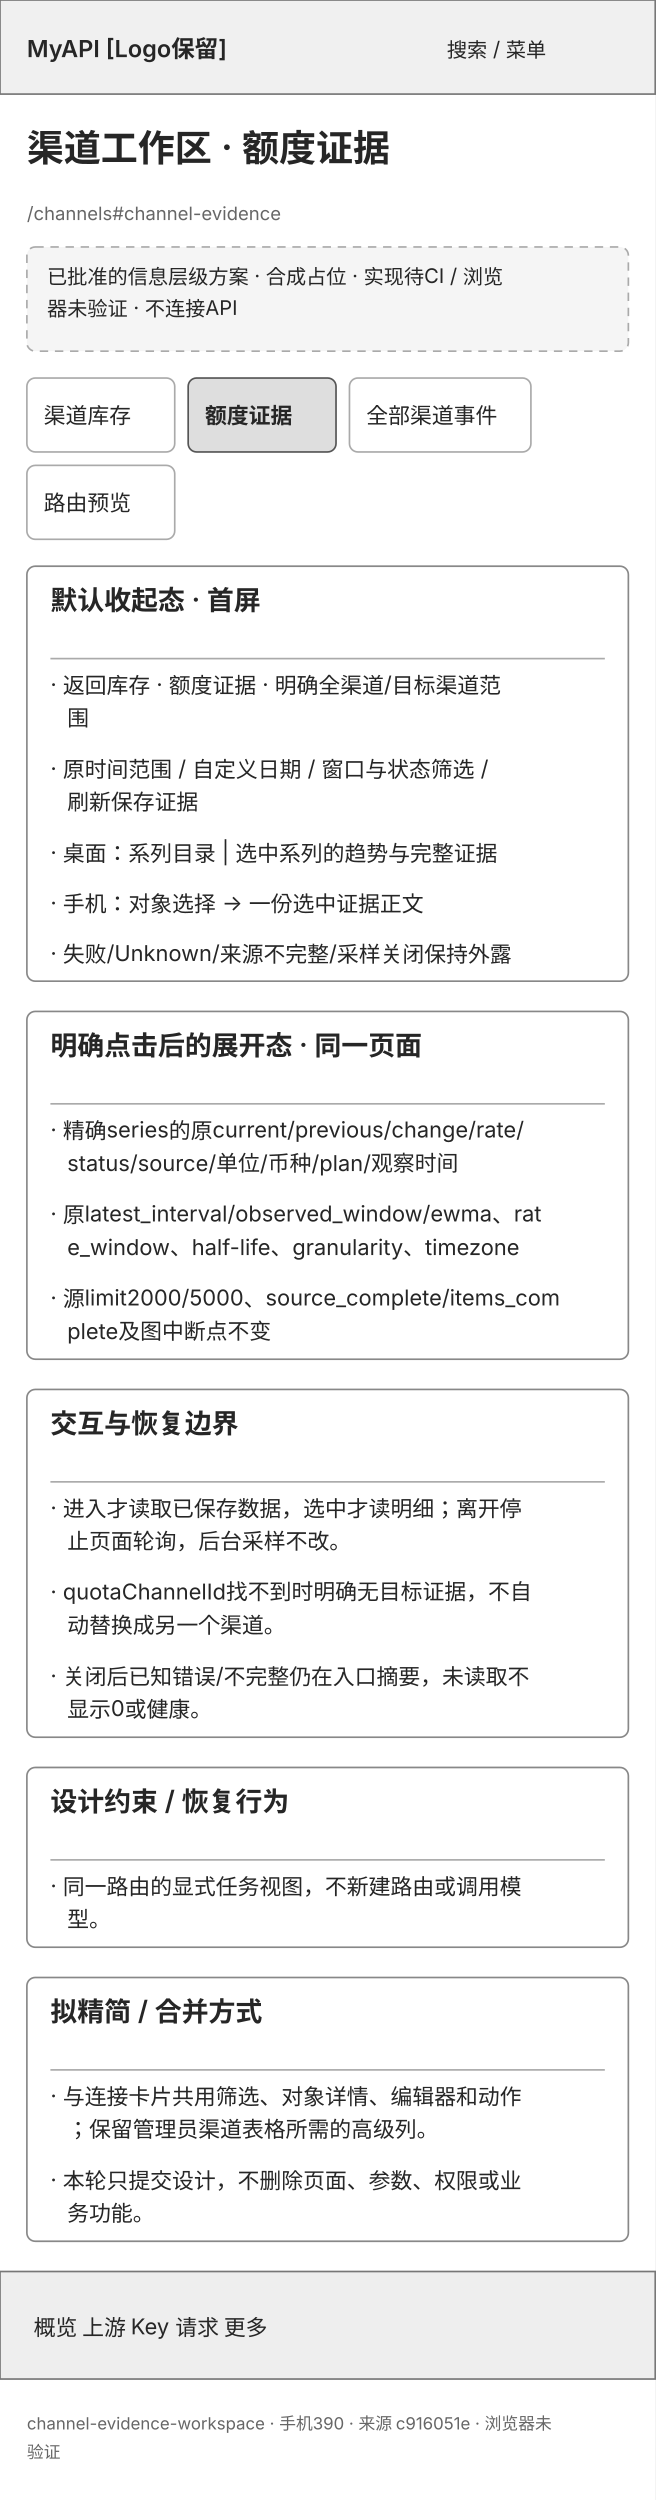
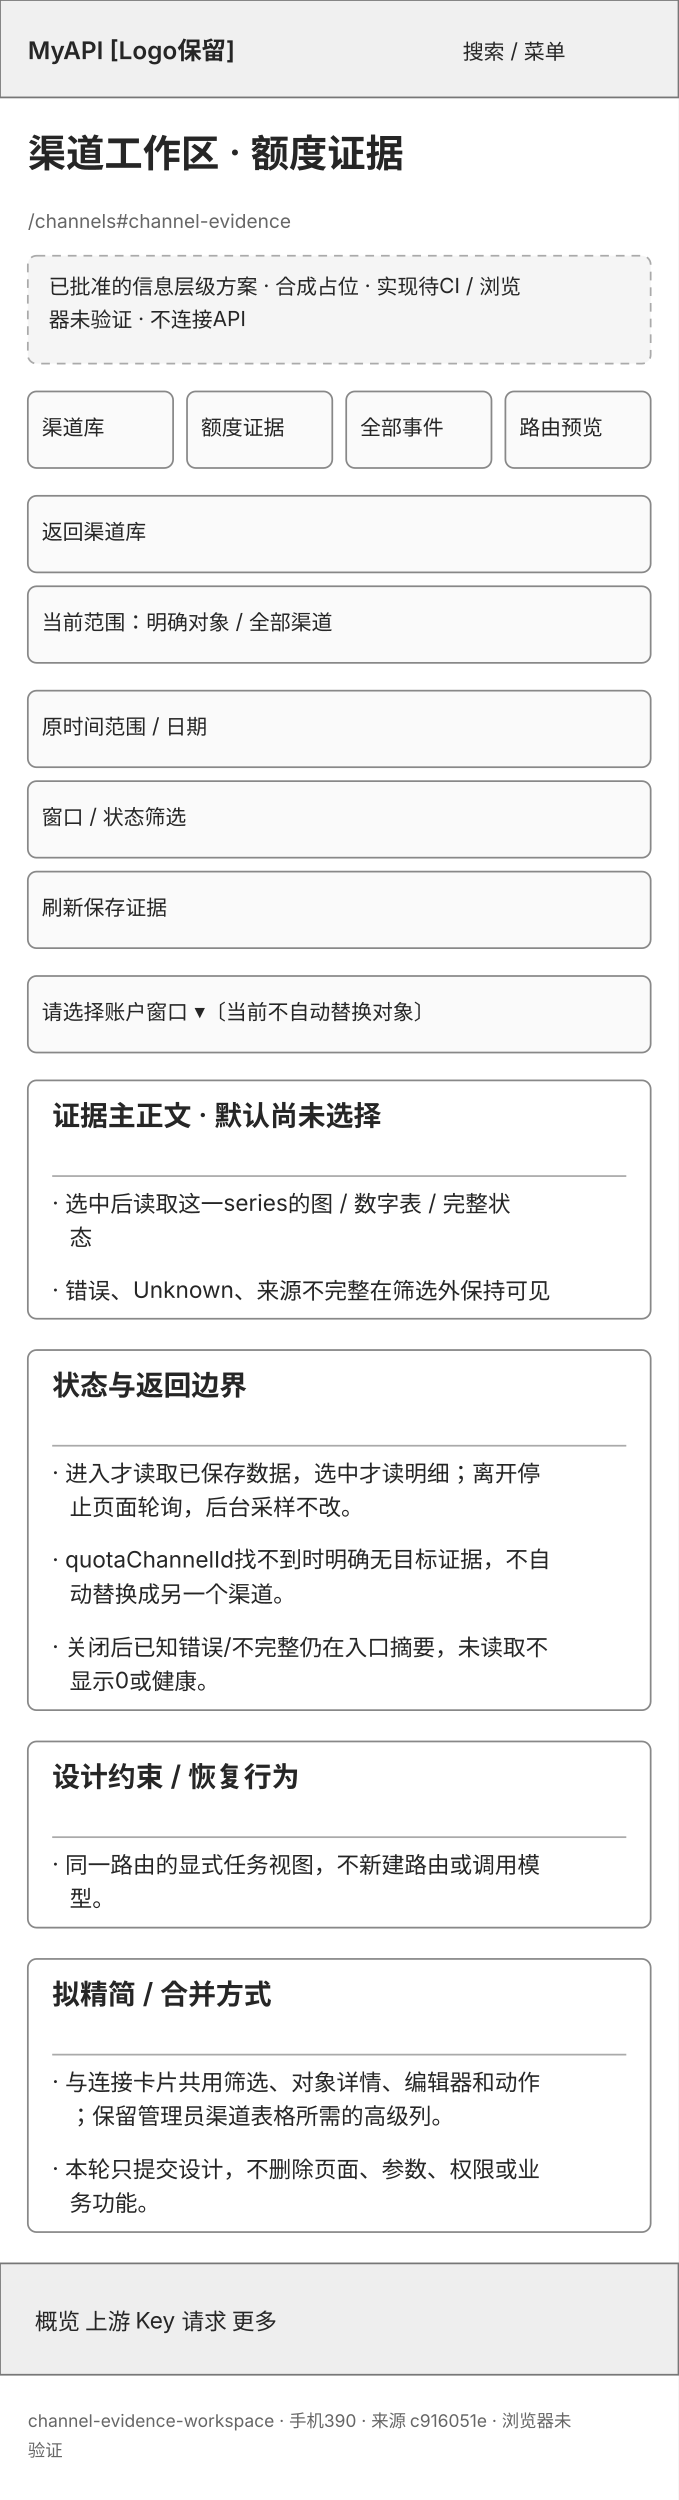
- <svg xmlns="http://www.w3.org/2000/svg" width="390" height="1488" viewBox="0 0 390 1488" role="img" aria-labelledby="title desc">
+ <svg xmlns="http://www.w3.org/2000/svg" width="390" height="1437" viewBox="0 0 390 1437" role="img" aria-labelledby="title desc">
  <rect width="100%" height="100%" fill="#ffffff" />
  <g font-family="system-ui, -apple-system, BlinkMacSystemFont, sans-serif">
    <rect x="0" y="0" width="390" height="56" rx="0" fill="#f0f0f0" stroke="#777777" />
    <text x="16" y="34" font-size="14" font-weight="600" fill="#262626">MyAPI  [Logo保留]</text>
    <text x="266" y="34" font-size="12" font-weight="normal" fill="#262626">搜索  /  菜单</text>
    <text x="16" y="96" font-size="22" font-weight="600" fill="#262626">渠道工作区 · 额度证据</text>
    <text x="16" y="131" font-size="11" font-weight="normal" fill="#666666">/channels#channel-evidence</text>
    <rect x="16" y="147" width="358" height="62" rx="5" fill="#f5f5f5" stroke="#aaaaaa" stroke-dasharray="5 4" />
    <text x="28" y="169" font-size="12" font-weight="normal" fill="#262626">已批准的信息层级方案 · 合成占位 · 实现待CI / 浏览</text>
    <text x="28" y="188" font-size="12" font-weight="normal" fill="#262626">器未验证 · 不连接API</text>
-     <rect x="16" y="225" width="88" height="44" rx="5" fill="#ffffff" stroke="#aaaaaa" />
-     <text x="26" y="252" font-size="13" font-weight="normal" fill="#262626">渠道库存</text>
-     <rect x="112" y="225" width="88" height="44" rx="5" fill="#dedede" stroke="#555555" />
-     <text x="122" y="252" font-size="13" font-weight="600" fill="#262626">额度证据</text>
-     <rect x="208" y="225" width="108" height="44" rx="5" fill="#ffffff" stroke="#aaaaaa" />
-     <text x="218" y="252" font-size="13" font-weight="normal" fill="#262626">全部渠道事件</text>
-     <rect x="16" y="277" width="88" height="44" rx="5" fill="#ffffff" stroke="#aaaaaa" />
-     <text x="26" y="304" font-size="13" font-weight="normal" fill="#262626">路由预览</text>
-     <rect x="16" y="337" width="358" height="247" rx="5" fill="#ffffff" stroke="#888888" />
-     <text x="30" y="363" font-size="16" font-weight="600" fill="#262626">默认收起态 · 首屏</text>
-     <line x1="30" y1="392" x2="360" y2="392" stroke="#aaaaaa" />
-     <text x="30" y="412" font-size="13" font-weight="normal" fill="#262626">· 返回库存 · 额度证据 · 明确全渠道/目标渠道范</text>
-     <text x="40" y="432" font-size="13" font-weight="normal" fill="#262626">围</text>
-     <text x="30" y="462" font-size="13" font-weight="normal" fill="#262626">· 原时间范围 / 自定义日期 / 窗口与状态筛选 / </text>
-     <text x="40" y="482" font-size="13" font-weight="normal" fill="#262626">刷新保存证据</text>
-     <text x="30" y="512" font-size="13" font-weight="normal" fill="#262626">· 桌面：系列目录 | 选中系列的趋势与完整证据</text>
-     <text x="30" y="542" font-size="13" font-weight="normal" fill="#262626">· 手机：对象选择 → 一份选中证据正文</text>
-     <text x="30" y="572" font-size="13" font-weight="normal" fill="#262626">· 失败/Unknown/来源不完整/采样关闭保持外露</text>
-     <rect x="16" y="602" width="358" height="207" rx="5" fill="#ffffff" stroke="#888888" />
-     <text x="30" y="628" font-size="16" font-weight="600" fill="#262626">明确点击后的展开态 · 同一页面</text>
-     <line x1="30" y1="657" x2="360" y2="657" stroke="#aaaaaa" />
-     <text x="30" y="677" font-size="13" font-weight="normal" fill="#262626">· 精确series的原current/previous/change/rate/</text>
-     <text x="40" y="697" font-size="13" font-weight="normal" fill="#262626">status/source/单位/币种/plan/观察时间</text>
-     <text x="30" y="727" font-size="13" font-weight="normal" fill="#262626">· 原latest_interval/observed_window/ewma、rat</text>
-     <text x="40" y="747" font-size="13" font-weight="normal" fill="#262626">e_window、half-life、granularity、timezone</text>
-     <text x="30" y="777" font-size="13" font-weight="normal" fill="#262626">· 源limit2000/5000、source_complete/items_com</text>
-     <text x="40" y="797" font-size="13" font-weight="normal" fill="#262626">plete及图中断点不变</text>
-     <rect x="16" y="827" width="358" height="207" rx="5" fill="#ffffff" stroke="#888888" />
-     <text x="30" y="853" font-size="16" font-weight="600" fill="#262626">交互与恢复边界</text>
-     <line x1="30" y1="882" x2="360" y2="882" stroke="#aaaaaa" />
-     <text x="30" y="902" font-size="13" font-weight="normal" fill="#262626">· 进入才读取已保存数据，选中才读明细；离开停</text>
-     <text x="40" y="922" font-size="13" font-weight="normal" fill="#262626">止页面轮询，后台采样不改。</text>
-     <text x="30" y="952" font-size="13" font-weight="normal" fill="#262626">· quotaChannelId找不到时明确无目标证据，不自</text>
-     <text x="40" y="972" font-size="13" font-weight="normal" fill="#262626">动替换成另一个渠道。</text>
-     <text x="30" y="1002" font-size="13" font-weight="normal" fill="#262626">· 关闭后已知错误/不完整仍在入口摘要，未读取不</text>
-     <text x="40" y="1022" font-size="13" font-weight="normal" fill="#262626">显示0或健康。</text>
-     <rect x="16" y="1052" width="358" height="107" rx="5" fill="#ffffff" stroke="#888888" />
-     <text x="30" y="1078" font-size="16" font-weight="600" fill="#262626">设计约束 / 恢复行为</text>
-     <line x1="30" y1="1107" x2="360" y2="1107" stroke="#aaaaaa" />
-     <text x="30" y="1127" font-size="13" font-weight="normal" fill="#262626">· 同一路由的显式任务视图，不新建路由或调用模</text>
-     <text x="40" y="1147" font-size="13" font-weight="normal" fill="#262626">型。</text>
-     <rect x="16" y="1177" width="358" height="157" rx="5" fill="#ffffff" stroke="#888888" />
-     <text x="30" y="1203" font-size="16" font-weight="600" fill="#262626">拟精简 / 合并方式</text>
-     <line x1="30" y1="1232" x2="360" y2="1232" stroke="#aaaaaa" />
-     <text x="30" y="1252" font-size="13" font-weight="normal" fill="#262626">· 与连接卡片共用筛选、对象详情、编辑器和动作</text>
-     <text x="40" y="1272" font-size="13" font-weight="normal" fill="#262626">；保留管理员渠道表格所需的高级列。</text>
-     <text x="30" y="1302" font-size="13" font-weight="normal" fill="#262626">· 本轮只提交设计，不删除页面、参数、权限或业</text>
-     <text x="40" y="1322" font-size="13" font-weight="normal" fill="#262626">务功能。</text>
-     <rect x="0" y="1352" width="390" height="64" rx="0" fill="#eeeeee" stroke="#777777" />
-     <text x="20" y="1390" font-size="13" font-weight="normal" fill="#262626">概览      上游      Key      请求      更多</text>
-     <text x="16" y="1446" font-size="10" font-weight="normal" fill="#666666">channel-evidence-workspace · 手机390 · 来源 c916051e · 浏览器未</text>
-     <text x="16" y="1463" font-size="10" font-weight="normal" fill="#666666">验证</text>
+     <rect x="16.0" y="225" width="83.5" height="44" rx="5" fill="#fafafa" stroke="#888888" />
+     <text x="24.0" y="250" font-size="12" font-weight="normal" fill="#262626">渠道库</text>
+     <rect x="107.5" y="225" width="83.5" height="44" rx="5" fill="#fafafa" stroke="#888888" />
+     <text x="115.5" y="250" font-size="12" font-weight="normal" fill="#262626">额度证据</text>
+     <rect x="199.0" y="225" width="83.5" height="44" rx="5" fill="#fafafa" stroke="#888888" />
+     <text x="207.0" y="250" font-size="12" font-weight="normal" fill="#262626">全部事件</text>
+     <rect x="290.5" y="225" width="83.5" height="44" rx="5" fill="#fafafa" stroke="#888888" />
+     <text x="298.5" y="250" font-size="12" font-weight="normal" fill="#262626">路由预览</text>
+     <rect x="16.0" y="285" width="358.0" height="44" rx="5" fill="#fafafa" stroke="#888888" />
+     <text x="24.0" y="310" font-size="12" font-weight="normal" fill="#262626">返回渠道库</text>
+     <rect x="16.0" y="337" width="358.0" height="44" rx="5" fill="#fafafa" stroke="#888888" />
+     <text x="24.0" y="362" font-size="12" font-weight="normal" fill="#262626">当前范围：明确对象 / 全部渠道</text>
+     <rect x="16.0" y="397" width="358.0" height="44" rx="5" fill="#fafafa" stroke="#888888" />
+     <text x="24.0" y="422" font-size="12" font-weight="normal" fill="#262626">原时间范围 / 日期</text>
+     <rect x="16.0" y="449" width="358.0" height="44" rx="5" fill="#fafafa" stroke="#888888" />
+     <text x="24.0" y="474" font-size="12" font-weight="normal" fill="#262626">窗口 / 状态筛选</text>
+     <rect x="16.0" y="501" width="358.0" height="44" rx="5" fill="#fafafa" stroke="#888888" />
+     <text x="24.0" y="526" font-size="12" font-weight="normal" fill="#262626">刷新保存证据</text>
+     <rect x="16.0" y="561" width="358.0" height="44" rx="5" fill="#fafafa" stroke="#888888" />
+     <text x="24.0" y="586" font-size="12" font-weight="normal" fill="#262626">请选择账户窗口 ▾〔当前不自动替换对象〕</text>
+     <rect x="16" y="621" width="358" height="137" rx="5" fill="#ffffff" stroke="#888888" />
+     <text x="30" y="647" font-size="16" font-weight="600" fill="#262626">证据主正文 · 默认尚未选择</text>
+     <line x1="30" y1="676" x2="360" y2="676" stroke="#aaaaaa" />
+     <text x="30" y="696" font-size="13" font-weight="normal" fill="#262626">· 选中后读取这一series的图 / 数字表 / 完整状</text>
+     <text x="40" y="716" font-size="13" font-weight="normal" fill="#262626">态</text>
+     <text x="30" y="746" font-size="13" font-weight="normal" fill="#262626">· 错误、Unknown、来源不完整在筛选外保持可见</text>
+     <rect x="16" y="776" width="358" height="207" rx="5" fill="#ffffff" stroke="#888888" />
+     <text x="30" y="802" font-size="16" font-weight="600" fill="#262626">状态与返回边界</text>
+     <line x1="30" y1="831" x2="360" y2="831" stroke="#aaaaaa" />
+     <text x="30" y="851" font-size="13" font-weight="normal" fill="#262626">· 进入才读取已保存数据，选中才读明细；离开停</text>
+     <text x="40" y="871" font-size="13" font-weight="normal" fill="#262626">止页面轮询，后台采样不改。</text>
+     <text x="30" y="901" font-size="13" font-weight="normal" fill="#262626">· quotaChannelId找不到时明确无目标证据，不自</text>
+     <text x="40" y="921" font-size="13" font-weight="normal" fill="#262626">动替换成另一个渠道。</text>
+     <text x="30" y="951" font-size="13" font-weight="normal" fill="#262626">· 关闭后已知错误/不完整仍在入口摘要，未读取不</text>
+     <text x="40" y="971" font-size="13" font-weight="normal" fill="#262626">显示0或健康。</text>
+     <rect x="16" y="1001" width="358" height="107" rx="5" fill="#ffffff" stroke="#888888" />
+     <text x="30" y="1027" font-size="16" font-weight="600" fill="#262626">设计约束 / 恢复行为</text>
+     <line x1="30" y1="1056" x2="360" y2="1056" stroke="#aaaaaa" />
+     <text x="30" y="1076" font-size="13" font-weight="normal" fill="#262626">· 同一路由的显式任务视图，不新建路由或调用模</text>
+     <text x="40" y="1096" font-size="13" font-weight="normal" fill="#262626">型。</text>
+     <rect x="16" y="1126" width="358" height="157" rx="5" fill="#ffffff" stroke="#888888" />
+     <text x="30" y="1152" font-size="16" font-weight="600" fill="#262626">拟精简 / 合并方式</text>
+     <line x1="30" y1="1181" x2="360" y2="1181" stroke="#aaaaaa" />
+     <text x="30" y="1201" font-size="13" font-weight="normal" fill="#262626">· 与连接卡片共用筛选、对象详情、编辑器和动作</text>
+     <text x="40" y="1221" font-size="13" font-weight="normal" fill="#262626">；保留管理员渠道表格所需的高级列。</text>
+     <text x="30" y="1251" font-size="13" font-weight="normal" fill="#262626">· 本轮只提交设计，不删除页面、参数、权限或业</text>
+     <text x="40" y="1271" font-size="13" font-weight="normal" fill="#262626">务功能。</text>
+     <rect x="0" y="1301" width="390" height="64" rx="0" fill="#eeeeee" stroke="#777777" />
+     <text x="20" y="1339" font-size="13" font-weight="normal" fill="#262626">概览      上游      Key      请求      更多</text>
+     <text x="16" y="1395" font-size="10" font-weight="normal" fill="#666666">channel-evidence-workspace · 手机390 · 来源 c916051e · 浏览器未</text>
+     <text x="16" y="1412" font-size="10" font-weight="normal" fill="#666666">验证</text>
  </g>
</svg>
